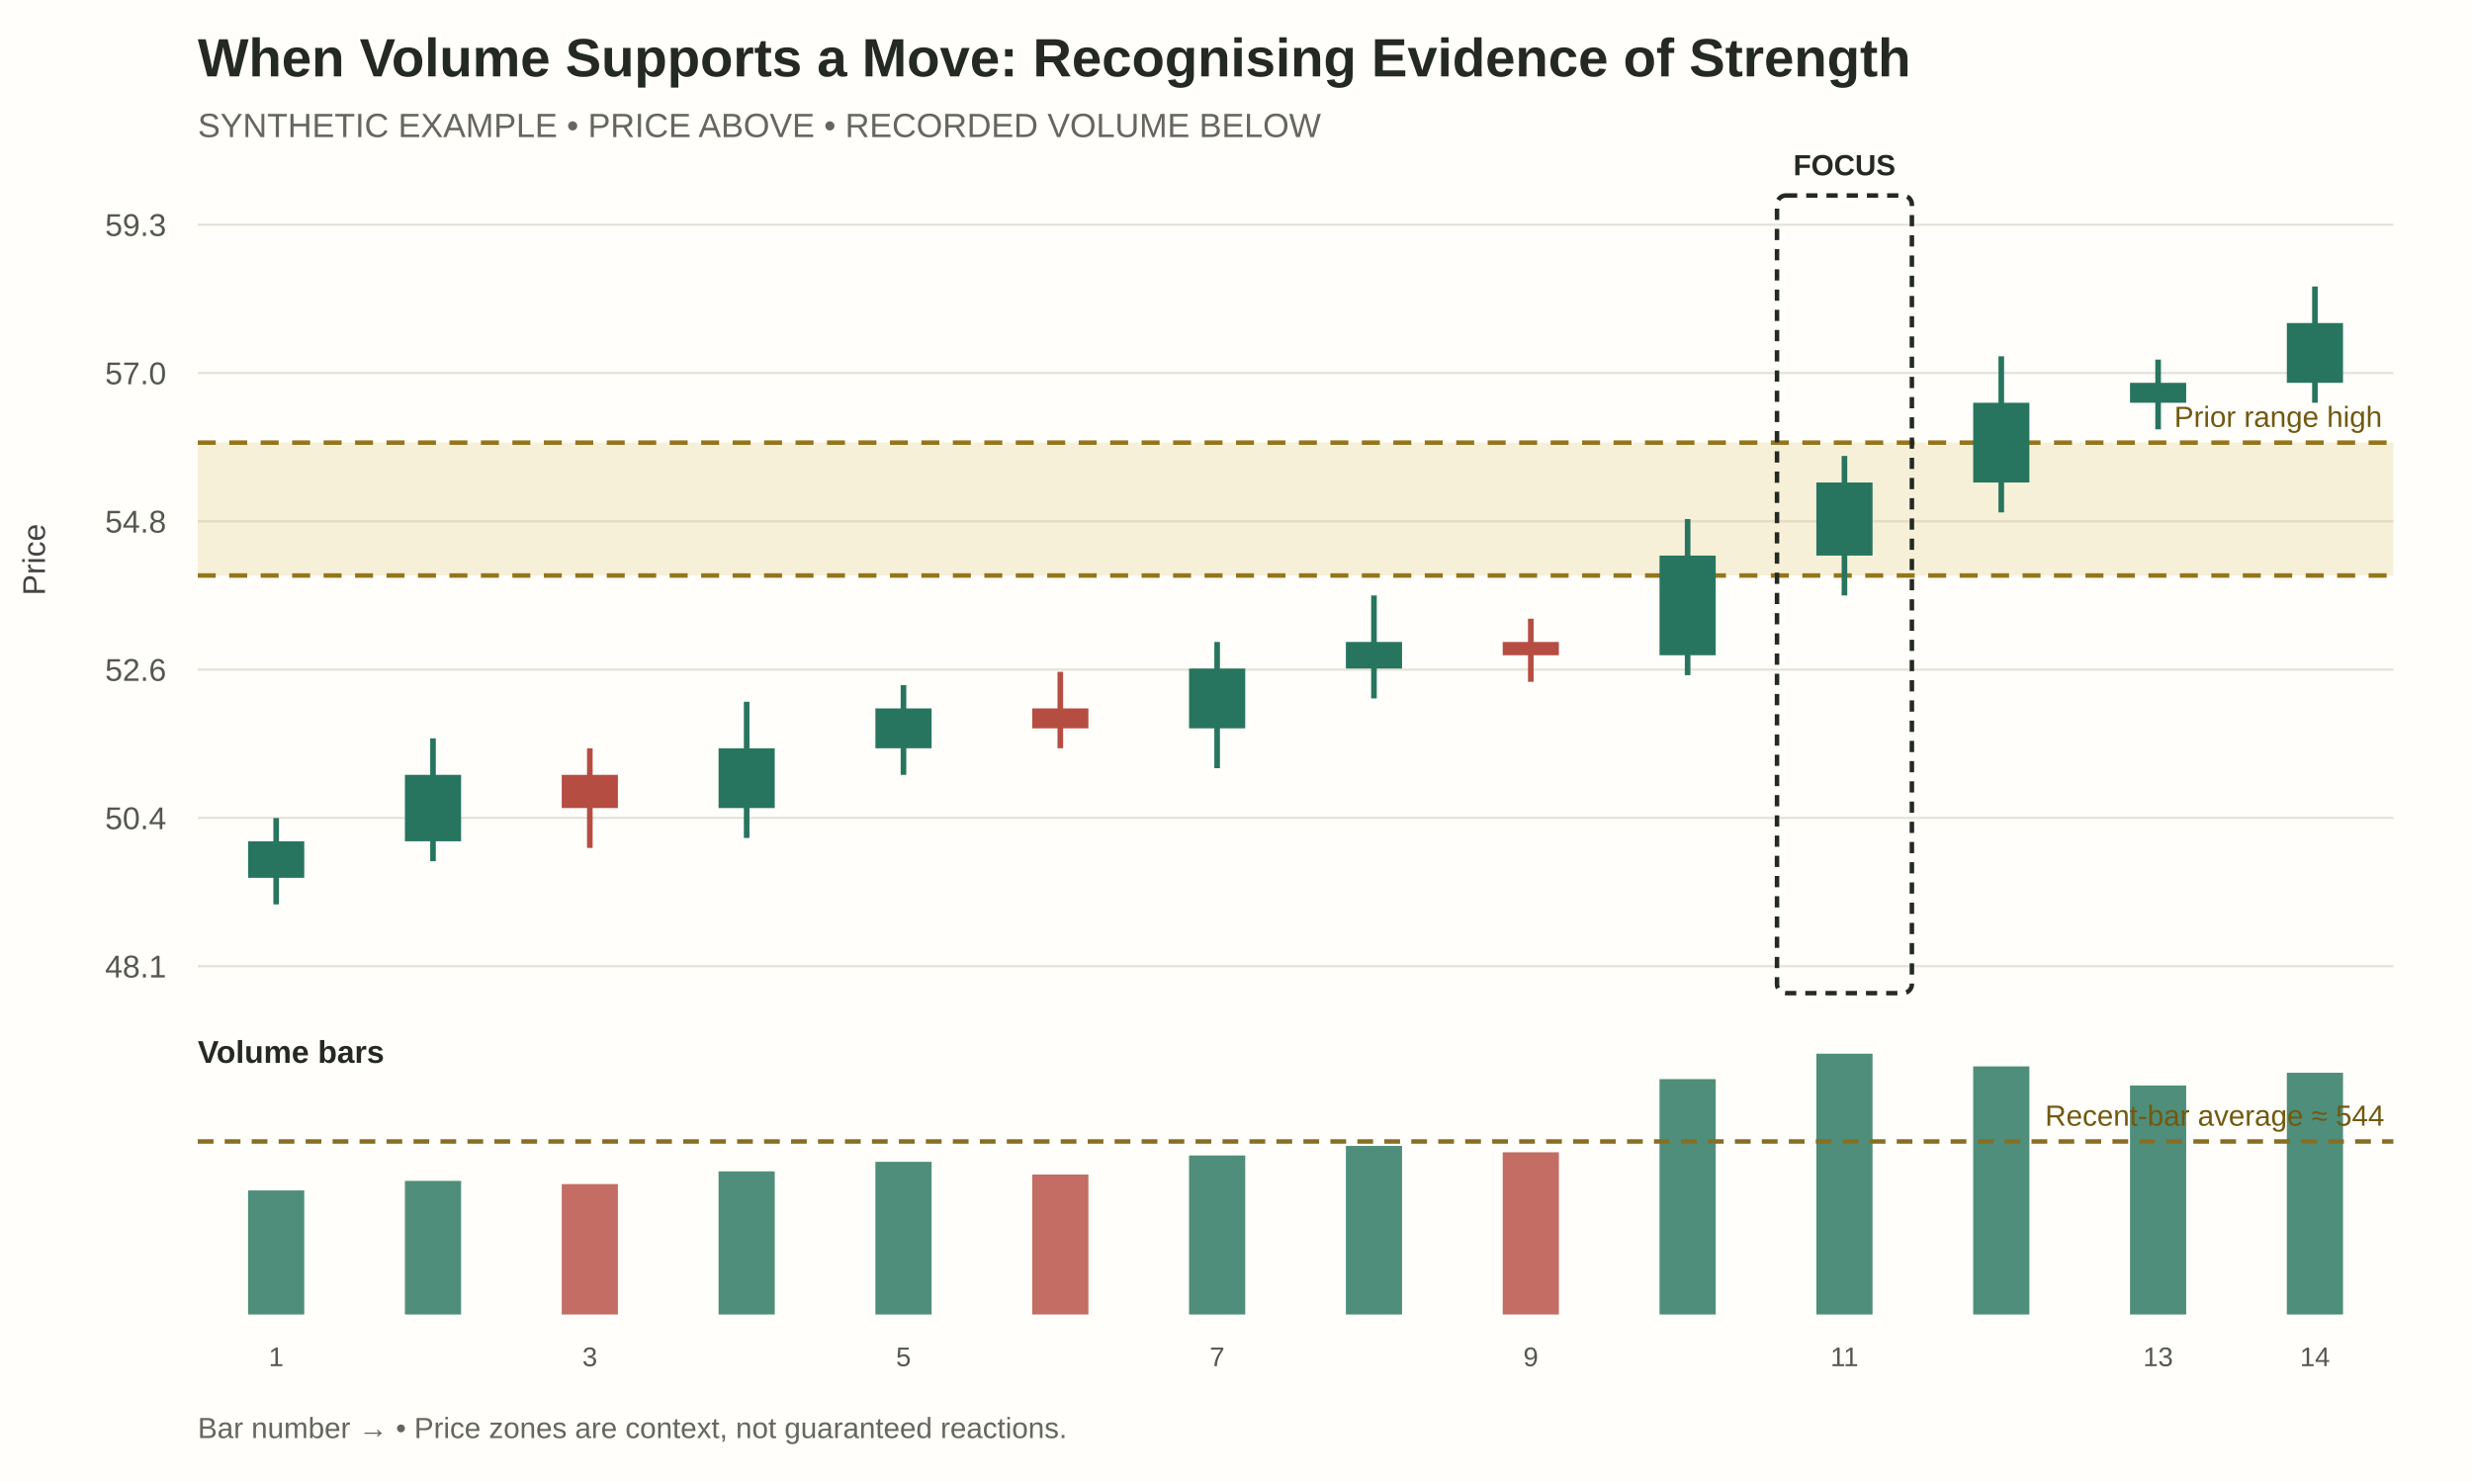
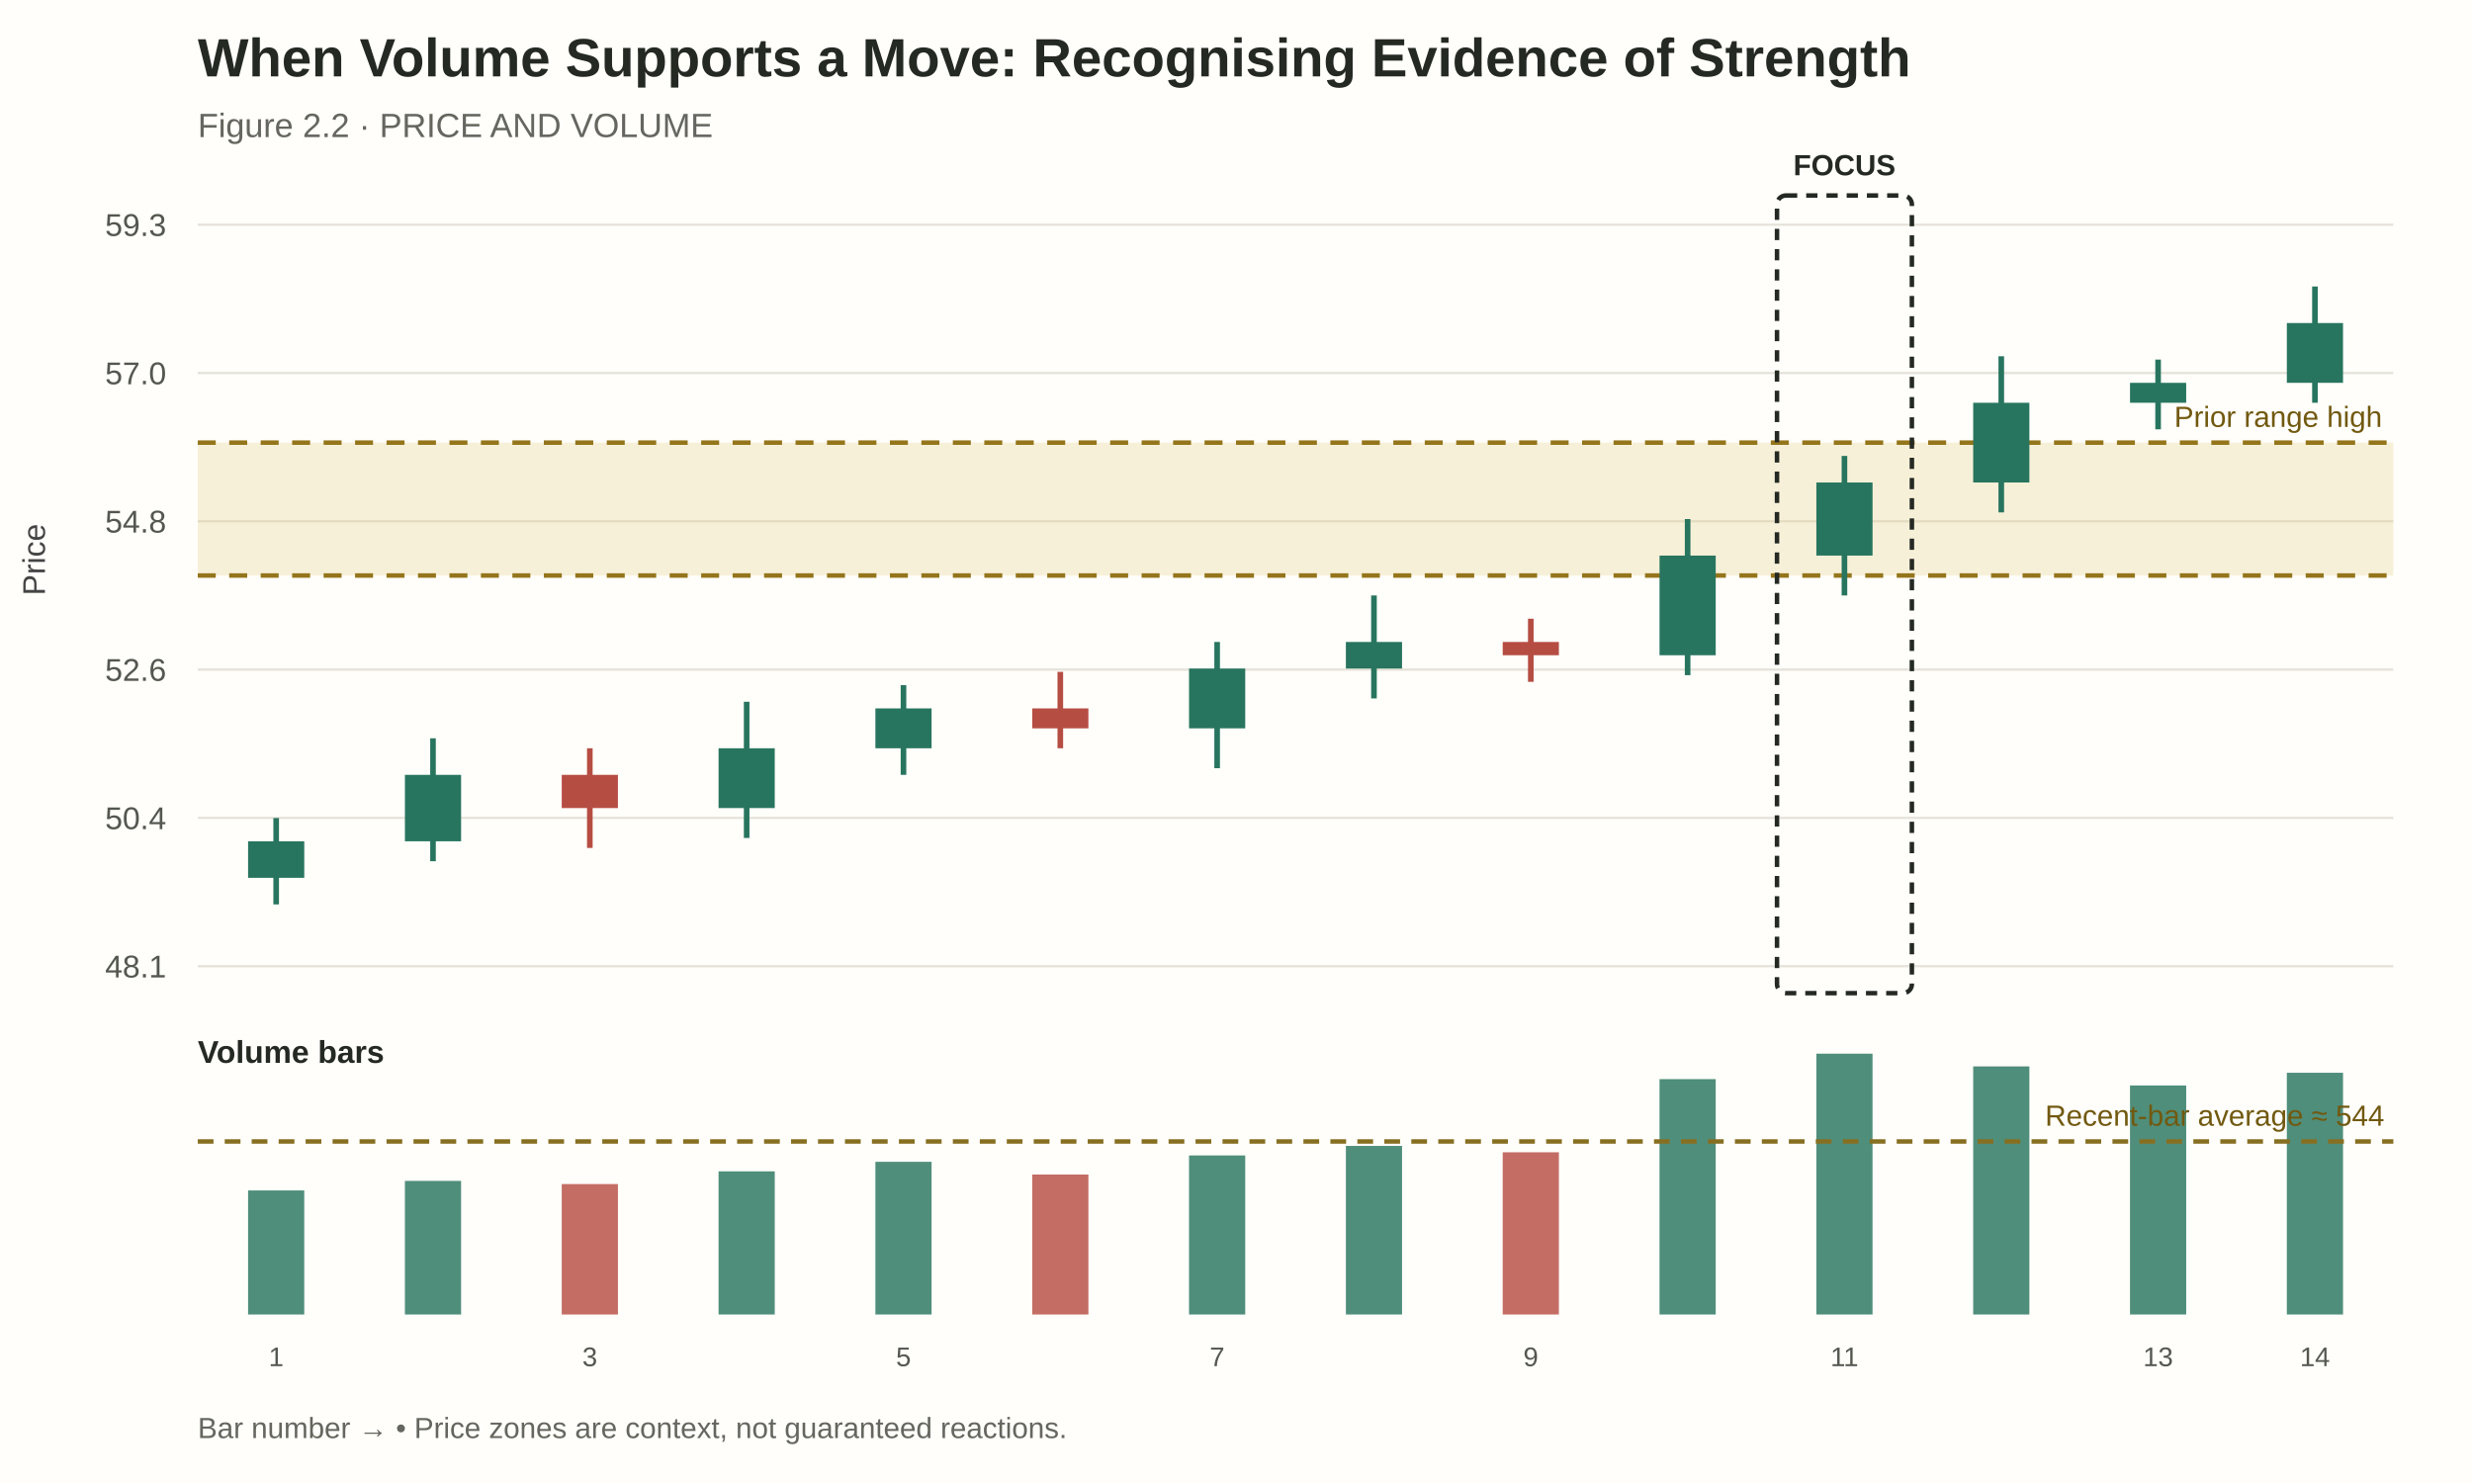
<svg xmlns="http://www.w3.org/2000/svg" role="img" aria-labelledby="chartTitle chartDesc" viewBox="0 0 1100 660" width="1100" height="660">
  <rect width="100%" height="100%" fill="#fffefa" />
  <text x="88" y="34" font-family="Arial,sans-serif" font-size="24" font-weight="700" fill="#252923">When Volume Supports a Move: Recognising Evidence of Strength</text>
-   <text x="88" y="61" font-family="Arial,sans-serif" font-size="15" fill="#65665f">SYNTHETIC EXAMPLE • PRICE ABOVE • RECORDED VOLUME BELOW</text>
+   <text x="88" y="61" font-family="Arial,sans-serif" font-size="15" fill="#65665f">Figure 2.2 · PRICE AND VOLUME</text>
  <line x1="88" x2="1065" y1="430" y2="430" stroke="#e4e2d9" />
  <text x="74" y="435" text-anchor="end" font-family="Arial,sans-serif" font-size="14" fill="#545750">48.1</text>
  <line x1="88" x2="1065" y1="364" y2="364" stroke="#e4e2d9" />
  <text x="74" y="369" text-anchor="end" font-family="Arial,sans-serif" font-size="14" fill="#545750">50.4</text>
  <line x1="88" x2="1065" y1="298" y2="298" stroke="#e4e2d9" />
  <text x="74" y="303" text-anchor="end" font-family="Arial,sans-serif" font-size="14" fill="#545750">52.6</text>
  <line x1="88" x2="1065" y1="232" y2="232" stroke="#e4e2d9" />
  <text x="74" y="237" text-anchor="end" font-family="Arial,sans-serif" font-size="14" fill="#545750">54.8</text>
  <line x1="88" x2="1065" y1="166" y2="166" stroke="#e4e2d9" />
  <text x="74" y="171" text-anchor="end" font-family="Arial,sans-serif" font-size="14" fill="#545750">57.0</text>
  <line x1="88" x2="1065" y1="100" y2="100" stroke="#e4e2d9" />
  <text x="74" y="105" text-anchor="end" font-family="Arial,sans-serif" font-size="14" fill="#545750">59.3</text>
  <rect x="88" y="196.989" width="977" height="59.14" fill="#dfc66b" opacity=".24" />
  <line x1="88" x2="1065" y1="196.989" y2="196.989" stroke="#94751b" stroke-width="2" stroke-dasharray="8 6" />
  <line x1="88" x2="1065" y1="256.129" y2="256.129" stroke="#94751b" stroke-width="2" stroke-dasharray="8 6" />
  <text x="1060" y="189.989" text-anchor="end" font-family="Arial,sans-serif" font-size="13" fill="#715910">Prior range high</text>
  <text x="20" y="265" transform="rotate(-90 20 265)" font-family="Arial,sans-serif" font-size="14" fill="#444">Price</text>
  <line x1="122.893" x2="122.893" y1="364.059" y2="402.5" stroke="#28755f" stroke-width="2.5" />
  <rect x="110.393" y="374.409" width="25" height="16.263" fill="#28755f" />
  <rect x="110.393" y="529.795" width="25" height="55.205" fill="#28755f" opacity=".82" />
  <text x="122.893" y="608" text-anchor="middle" font-family="Arial,sans-serif" font-size="12" fill="#545750">1</text>
  <line x1="192.679" x2="192.679" y1="328.575" y2="383.28" stroke="#28755f" stroke-width="2.5" />
  <rect x="180.179" y="344.839" width="25" height="29.57" fill="#28755f" />
  <rect x="180.179" y="525.549" width="25" height="59.451" fill="#28755f" opacity=".82" />
  <line x1="262.464" x2="262.464" y1="333.011" y2="377.366" stroke="#b64d43" stroke-width="2.5" />
  <rect x="249.964" y="344.839" width="25" height="14.785" fill="#b64d43" />
  <rect x="249.964" y="526.964" width="25" height="58.036" fill="#b64d43" opacity=".82" />
  <text x="262.464" y="608" text-anchor="middle" font-family="Arial,sans-serif" font-size="12" fill="#545750">3</text>
  <line x1="332.25" x2="332.25" y1="312.312" y2="372.93" stroke="#28755f" stroke-width="2.5" />
  <rect x="319.75" y="333.011" width="25" height="26.613" fill="#28755f" />
  <rect x="319.75" y="521.302" width="25" height="63.698" fill="#28755f" opacity=".82" />
  <line x1="402.036" x2="402.036" y1="304.919" y2="344.839" stroke="#28755f" stroke-width="2.5" />
  <rect x="389.536" y="315.269" width="25" height="17.742" fill="#28755f" />
  <rect x="389.536" y="517.056" width="25" height="67.944" fill="#28755f" opacity=".82" />
  <text x="402.036" y="608" text-anchor="middle" font-family="Arial,sans-serif" font-size="12" fill="#545750">5</text>
  <line x1="471.821" x2="471.821" y1="299.005" y2="333.011" stroke="#b64d43" stroke-width="2.5" />
  <rect x="459.321" y="315.269" width="25" height="8.871" fill="#b64d43" />
  <rect x="459.321" y="522.718" width="25" height="62.282" fill="#b64d43" opacity=".82" />
  <line x1="541.607" x2="541.607" y1="285.699" y2="341.882" stroke="#28755f" stroke-width="2.5" />
  <rect x="529.107" y="297.527" width="25" height="26.613" fill="#28755f" />
  <rect x="529.107" y="514.225" width="25" height="70.775" fill="#28755f" opacity=".82" />
  <text x="541.607" y="608" text-anchor="middle" font-family="Arial,sans-serif" font-size="12" fill="#545750">7</text>
  <line x1="611.393" x2="611.393" y1="265" y2="310.833" stroke="#28755f" stroke-width="2.5" />
  <rect x="598.893" y="285.699" width="25" height="11.828" fill="#28755f" />
  <rect x="598.893" y="509.978" width="25" height="75.022" fill="#28755f" opacity=".82" />
  <line x1="681.179" x2="681.179" y1="275.349" y2="303.441" stroke="#b64d43" stroke-width="2.5" />
  <rect x="668.679" y="285.699" width="25" height="5.914" fill="#b64d43" />
  <rect x="668.679" y="512.809" width="25" height="72.191" fill="#b64d43" opacity=".82" />
  <text x="681.179" y="608" text-anchor="middle" font-family="Arial,sans-serif" font-size="12" fill="#545750">9</text>
  <line x1="750.964" x2="750.964" y1="230.995" y2="300.484" stroke="#28755f" stroke-width="2.5" />
  <rect x="738.464" y="247.258" width="25" height="44.355" fill="#28755f" />
  <rect x="738.464" y="480.253" width="25" height="104.747" fill="#28755f" opacity=".82" />
  <line x1="820.75" x2="820.75" y1="202.903" y2="265" stroke="#28755f" stroke-width="2.5" />
  <rect x="808.25" y="214.731" width="25" height="32.527" fill="#28755f" />
  <rect x="808.25" y="468.929" width="25" height="116.071" fill="#28755f" opacity=".82" />
  <text x="820.75" y="608" text-anchor="middle" font-family="Arial,sans-serif" font-size="12" fill="#545750">11</text>
  <rect x="790.742" y="87" width="60.016" height="355" fill="none" stroke="#252923" stroke-width="2" stroke-dasharray="5 4" rx="4" />
  <text x="820.75" y="78" text-anchor="middle" font-family="Arial,sans-serif" font-size="13" font-weight="700" fill="#252923">FOCUS</text>
  <line x1="890.536" x2="890.536" y1="158.548" y2="228.038" stroke="#28755f" stroke-width="2.5" />
  <rect x="878.036" y="179.247" width="25" height="35.484" fill="#28755f" />
  <rect x="878.036" y="474.591" width="25" height="110.409" fill="#28755f" opacity=".82" />
  <line x1="960.321" x2="960.321" y1="160.027" y2="191.075" stroke="#28755f" stroke-width="2.5" />
  <rect x="947.821" y="170.376" width="25" height="8.871" fill="#28755f" />
  <rect x="947.821" y="483.084" width="25" height="101.916" fill="#28755f" opacity=".82" />
  <text x="960.321" y="608" text-anchor="middle" font-family="Arial,sans-serif" font-size="12" fill="#545750">13</text>
  <line x1="1030.107" x2="1030.107" y1="127.5" y2="179.247" stroke="#28755f" stroke-width="2.5" />
  <rect x="1017.607" y="143.763" width="25" height="26.613" fill="#28755f" />
  <rect x="1017.607" y="477.422" width="25" height="107.578" fill="#28755f" opacity=".82" />
  <text x="1030.107" y="608" text-anchor="middle" font-family="Arial,sans-serif" font-size="12" fill="#545750">14</text>
  <line x1="88" x2="1065" y1="507.997" y2="507.997" stroke="#876f22" stroke-width="2" stroke-dasharray="7 5" />
  <text x="1061" y="500.997" text-anchor="end" font-family="Arial,sans-serif" font-size="13" fill="#715910">Recent-bar average ≈ 544</text>
  <text x="88" y="473" font-family="Arial,sans-serif" font-size="14" font-weight="700" fill="#252923">Volume bars</text>
  <text x="88" y="640" font-family="Arial,sans-serif" font-size="13" fill="#65665f">Bar number → • Price zones are context, not guaranteed reactions.</text>
</svg>
